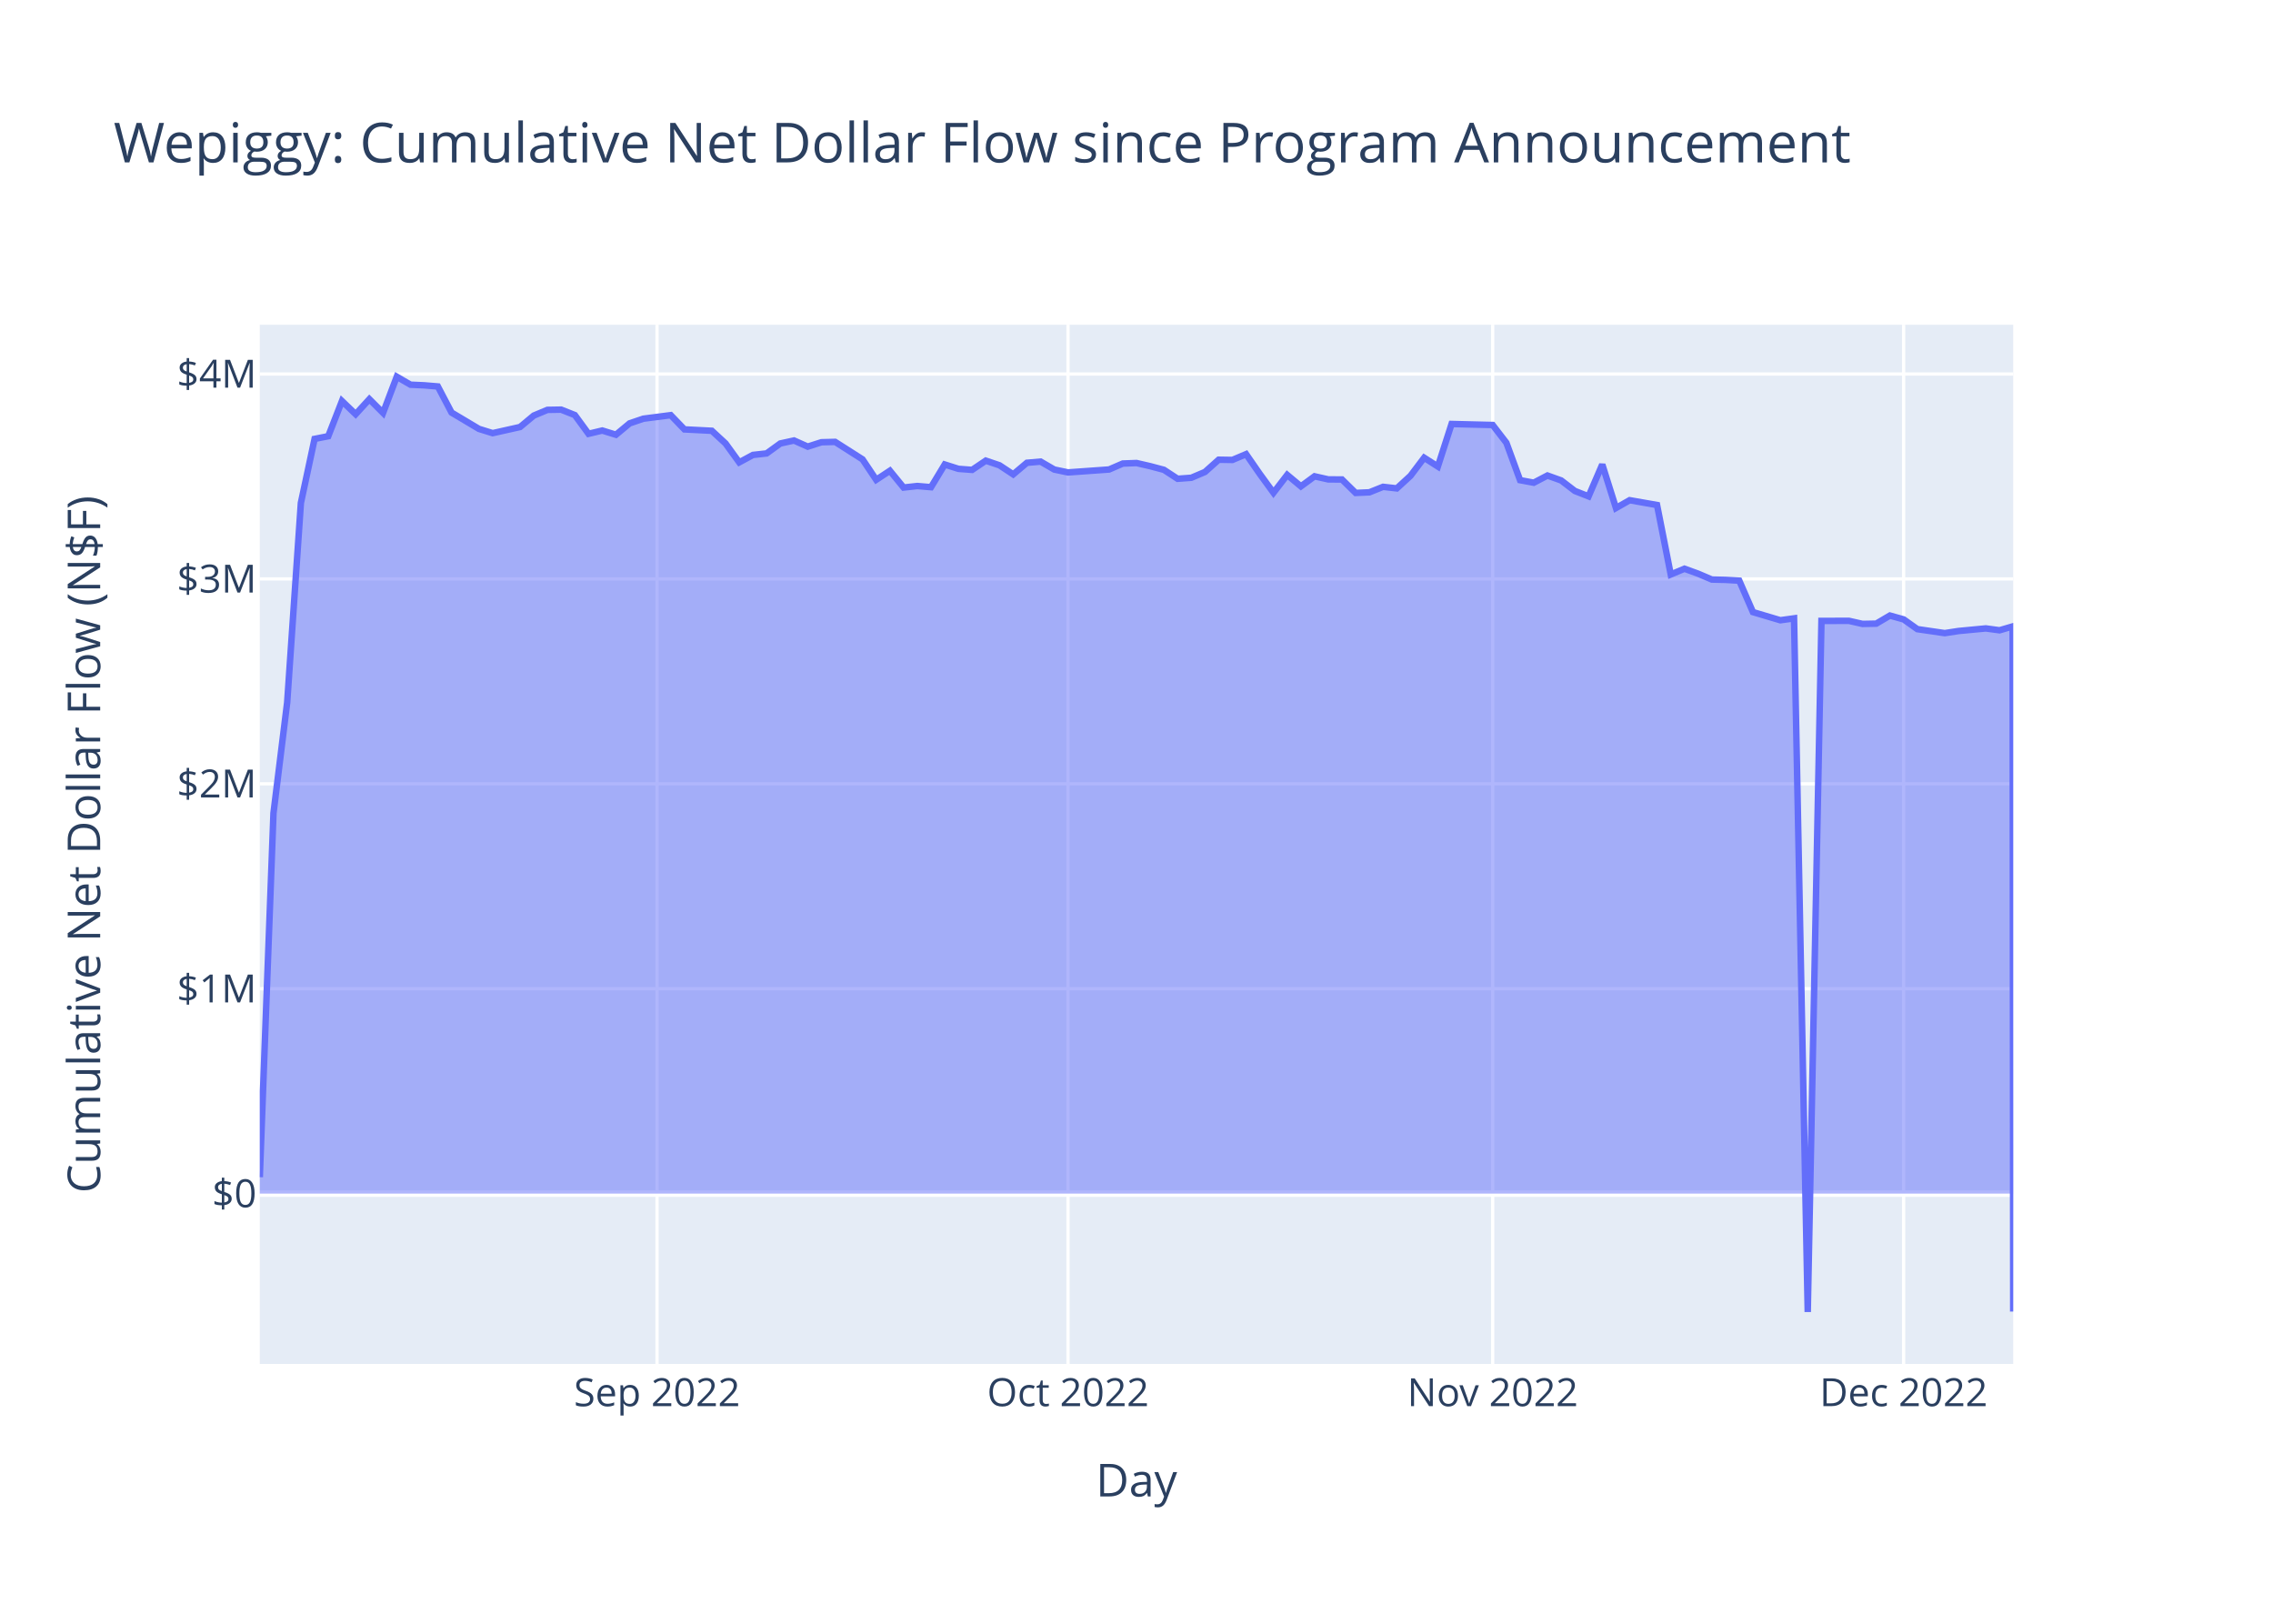
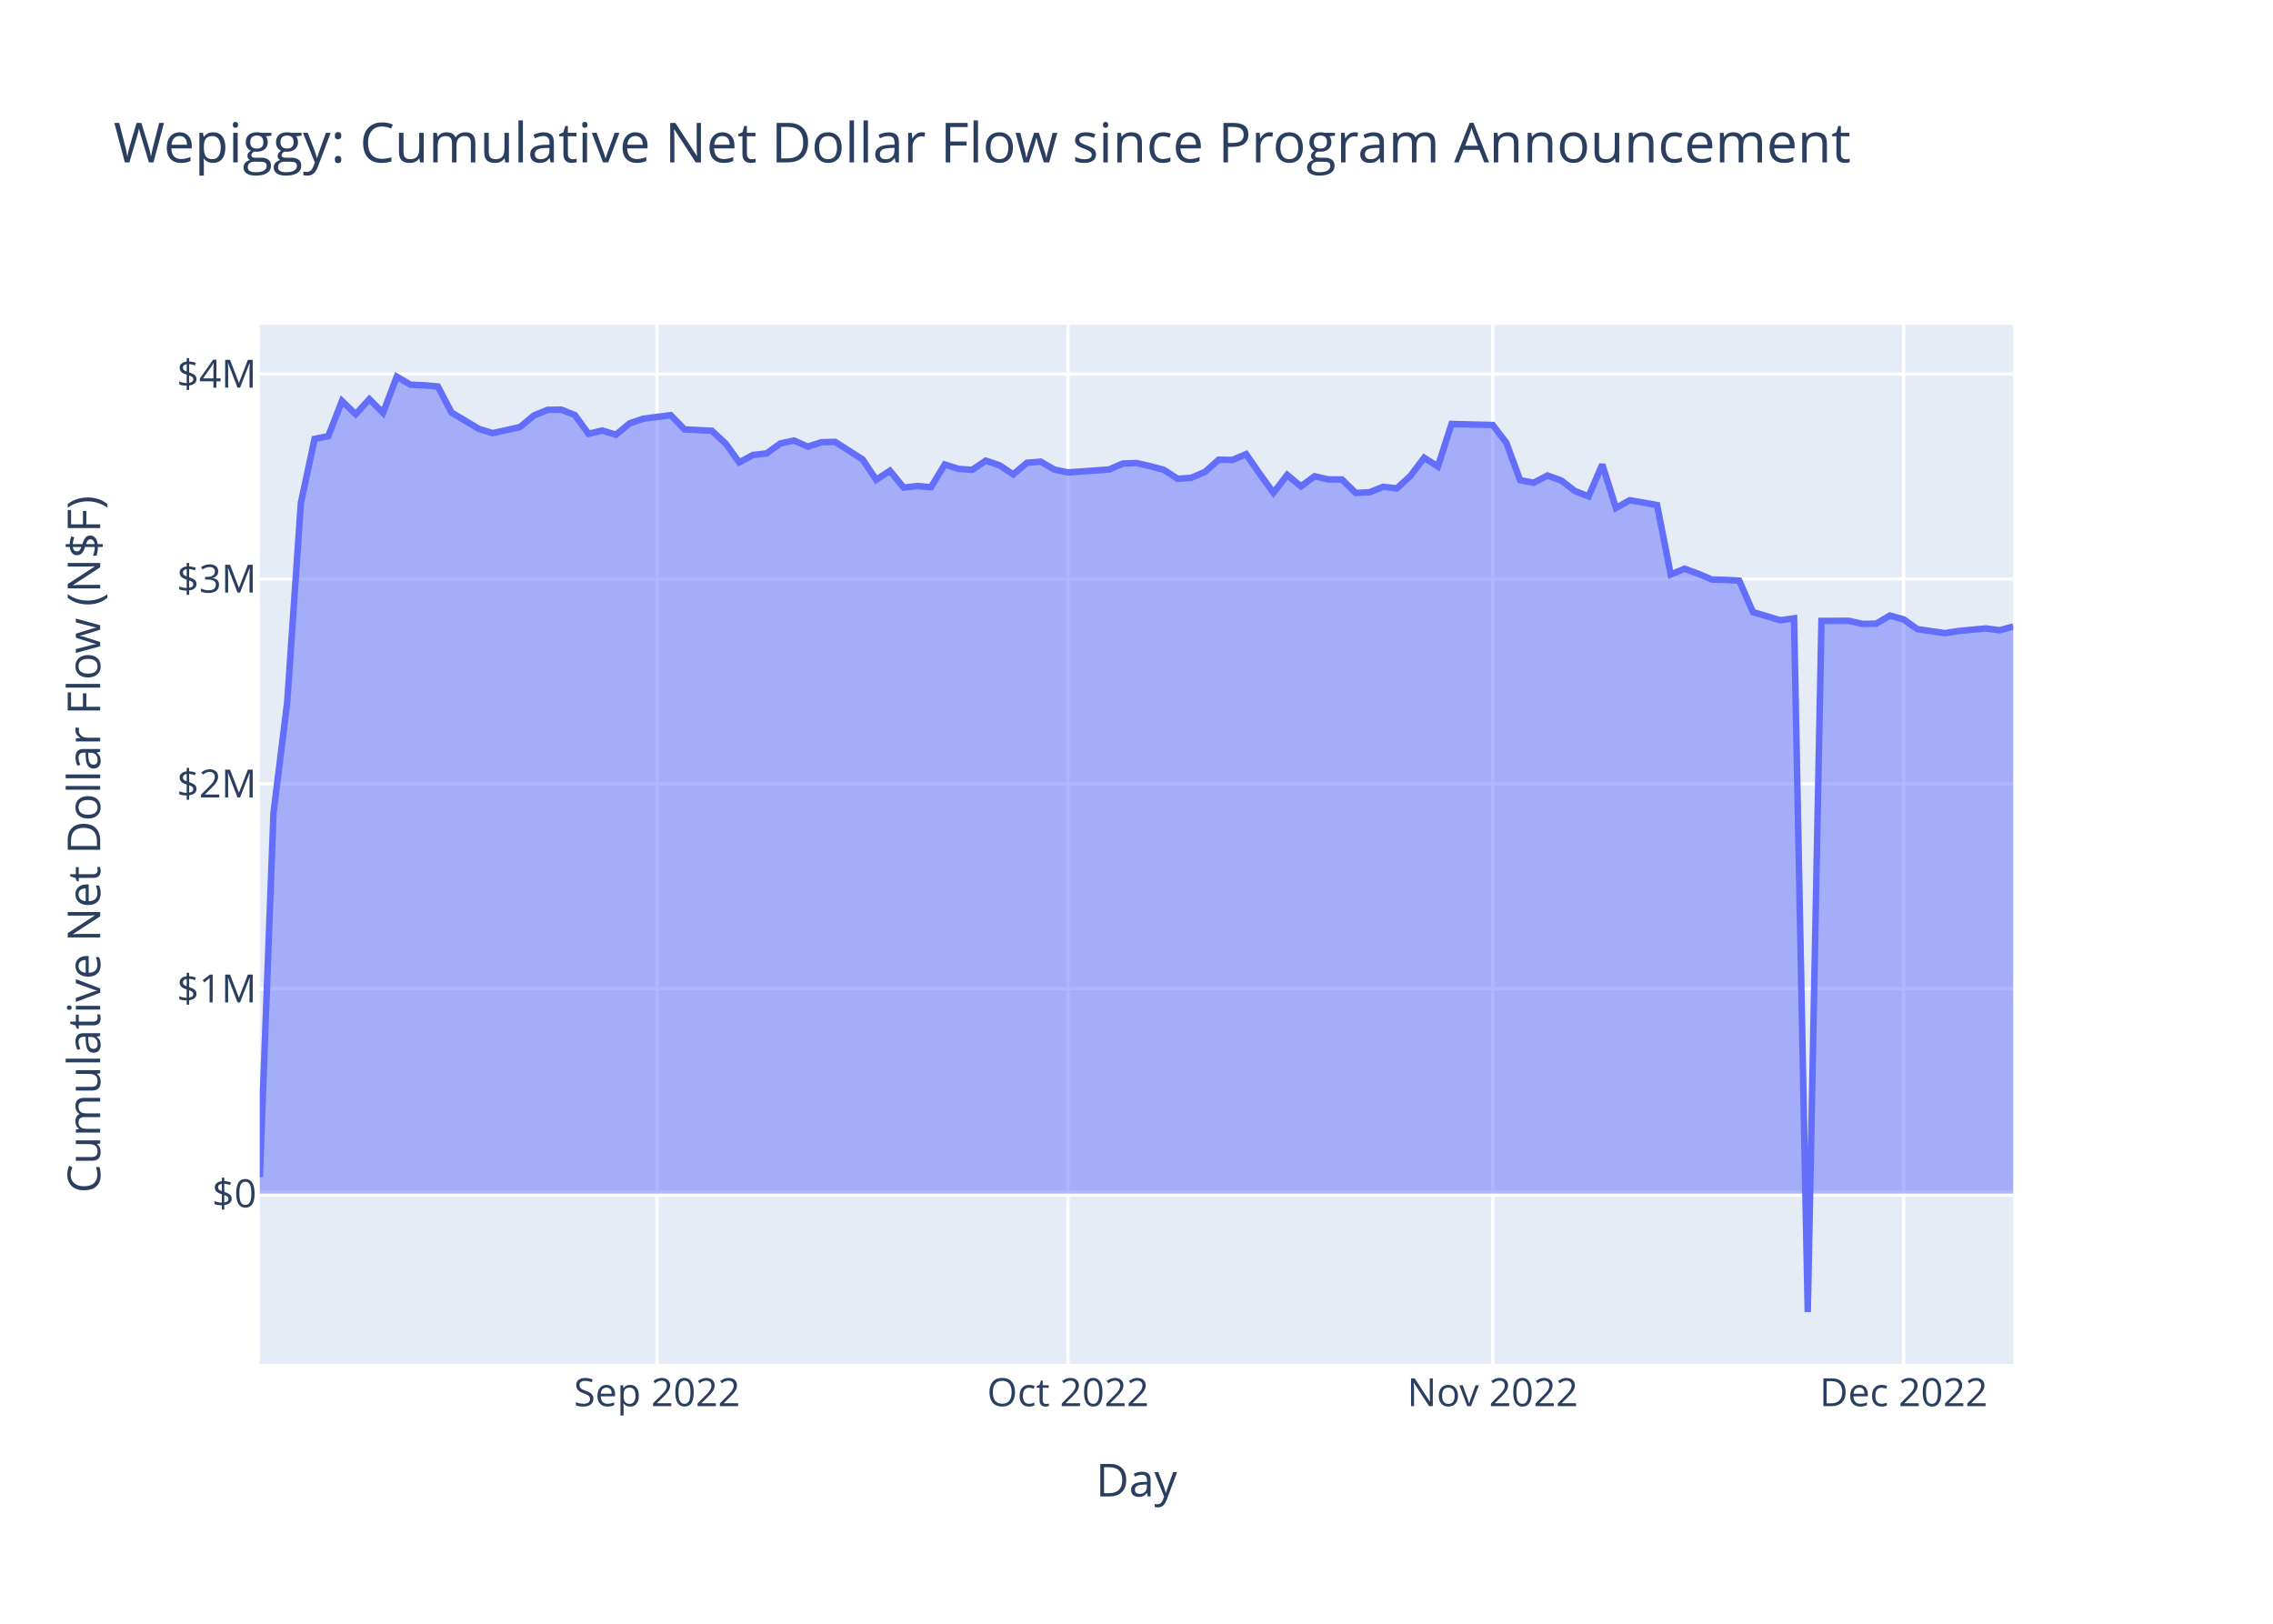
<svg xmlns="http://www.w3.org/2000/svg" class="main-svg" width="700" height="500" style="" viewBox="0 0 700 500">
  <rect x="0" y="0" width="700" height="500" style="fill: rgb(255, 255, 255); fill-opacity: 1;" />
-   <defs id="defs-178297">
+   <defs id="defs-b2506e">
    <g class="clips">
-       <clipPath id="clip178297xyplot" class="plotclip">
+       <clipPath id="clipb2506exyplot" class="plotclip">
        <rect width="540" height="320" />
      </clipPath>
-       <clipPath class="axesclip" id="clip178297x">
+       <clipPath class="axesclip" id="clipb2506ex">
        <rect x="80" y="0" width="540" height="500" />
      </clipPath>
-       <clipPath class="axesclip" id="clip178297y">
+       <clipPath class="axesclip" id="clipb2506ey">
        <rect x="0" y="100" width="700" height="320" />
      </clipPath>
-       <clipPath class="axesclip" id="clip178297xy">
+       <clipPath class="axesclip" id="clipb2506exy">
        <rect x="80" y="100" width="540" height="320" />
      </clipPath>
    </g>
    <g class="gradients" />
    <g class="patterns" />
  </defs>
  <g class="bglayer">
    <rect class="bg" x="80" y="100" width="540" height="320" style="fill: rgb(229, 236, 246); fill-opacity: 1; stroke-width: 0;" />
  </g>
  <g class="layer-below">
    <g class="imagelayer" />
    <g class="shapelayer" />
  </g>
  <g class="cartesianlayer">
    <g class="subplot xy">
      <g class="layer-subplot">
        <g class="shapelayer" />
        <g class="imagelayer" />
      </g>
      <g class="minor-gridlayer">
        <g class="x" />
        <g class="y" />
      </g>
      <g class="gridlayer">
        <g class="x">
          <path class="xgrid crisp" transform="translate(202.34,0)" d="M0,100v320" style="stroke: rgb(255, 255, 255); stroke-opacity: 1; stroke-width: 1px;" />
          <path class="xgrid crisp" transform="translate(328.91,0)" d="M0,100v320" style="stroke: rgb(255, 255, 255); stroke-opacity: 1; stroke-width: 1px;" />
          <path class="xgrid crisp" transform="translate(459.69,0)" d="M0,100v320" style="stroke: rgb(255, 255, 255); stroke-opacity: 1; stroke-width: 1px;" />
          <path class="xgrid crisp" transform="translate(586.25,0)" d="M0,100v320" style="stroke: rgb(255, 255, 255); stroke-opacity: 1; stroke-width: 1px;" />
        </g>
        <g class="y">
          <path class="ygrid crisp" transform="translate(0,304.46)" d="M80,0h540" style="stroke: rgb(255, 255, 255); stroke-opacity: 1; stroke-width: 1px;" />
          <path class="ygrid crisp" transform="translate(0,241.36)" d="M80,0h540" style="stroke: rgb(255, 255, 255); stroke-opacity: 1; stroke-width: 1px;" />
          <path class="ygrid crisp" transform="translate(0,178.27)" d="M80,0h540" style="stroke: rgb(255, 255, 255); stroke-opacity: 1; stroke-width: 1px;" />
          <path class="ygrid crisp" transform="translate(0,115.17)" d="M80,0h540" style="stroke: rgb(255, 255, 255); stroke-opacity: 1; stroke-width: 1px;" />
        </g>
      </g>
      <g class="zerolinelayer">
        <path class="yzl zl crisp" transform="translate(0,367.55)" d="M80,0h540" style="stroke: rgb(255, 255, 255); stroke-opacity: 1; stroke-width: 2px;" />
      </g>
      <path class="xlines-below" />
      <path class="ylines-below" />
      <g class="overlines-below" />
      <g class="xaxislayer-below" />
      <g class="yaxislayer-below" />
      <g class="overaxes-below" />
-       <g class="plot" transform="translate(80,100)" clip-path="url(#clip178297xyplot)">
+       <g class="plot" transform="translate(80,100)" clip-path="url(#clipb2506exyplot)">
        <g class="scatterlayer mlayer">
-           <g class="trace scatter trace8d93e4" style="stroke-miterlimit: 2;">
+           <g class="trace scatter trace2fcef5" style="stroke-miterlimit: 2;">
            <g class="fills">
              <g>
-                 <path class="js-fill" d="M540,267.55L0,267.55L0,262.48L4.22,150.39L8.44,116.3L12.66,54.88L16.88,35.15L21.09,34.32L25.31,23.49L29.53,27.54L33.75,22.92L37.97,27.14L42.19,16L46.41,18.46L50.63,18.65L54.84,19L59.06,27.04L67.5,32.07L71.72,33.38L80.16,31.49L84.38,27.97L88.59,26.21L92.81,26.14L97.03,27.81L101.25,33.58L105.47,32.57L109.69,33.87L113.91,30.36L118.13,28.93L126.56,27.84L130.78,32.22L139.22,32.65L143.44,36.55L147.66,42.37L151.88,40.09L156.09,39.62L160.31,36.56L164.53,35.64L168.75,37.53L172.97,36.18L177.19,36.07L185.63,41.45L189.84,47.74L194.06,44.96L198.28,50.13L202.5,49.66L206.72,50.02L210.94,43.03L215.16,44.37L219.38,44.69L223.59,41.85L227.81,43.28L232.03,46.07L236.25,42.51L240.47,42.14L244.69,44.59L248.91,45.47L261.56,44.57L265.78,42.74L270,42.58L274.22,43.55L278.44,44.67L282.66,47.43L286.88,47.12L291.09,45.33L295.31,41.56L299.53,41.63L303.75,39.85L307.97,45.94L312.19,51.73L316.41,46.24L320.63,49.76L324.84,46.67L329.06,47.62L333.28,47.65L337.5,51.79L341.72,51.6L345.94,49.91L350.16,50.39L354.38,46.52L358.59,40.95L362.81,43.65L367.03,30.56L379.69,30.87L383.91,36.35L388.13,47.86L392.34,48.64L396.56,46.43L400.78,47.94L405,51.18L409.22,52.84L413.44,43.04L417.66,56.43L421.88,54.03L426.09,54.77L430.31,55.51L434.53,76.9L438.75,75.13L442.97,76.66L447.19,78.46L451.41,78.56L455.63,78.8L459.84,88.48L468.28,90.99L472.5,90.41L476.72,304L480.94,91.2L489.38,91.17L493.59,92.12L497.81,92.04L502.03,89.55L506.25,90.73L510.47,93.73L518.91,94.96L523.13,94.31L531.56,93.51L535.78,94.08L539.82,92.9L540,303.88" style="fill: rgb(99, 110, 250); fill-opacity: 0.5; stroke-width: 0;" />
+                 <path class="js-fill" d="M540,267.55L0,267.55L0,262.48L4.22,150.39L8.44,116.3L12.66,54.88L16.88,35.15L21.09,34.32L25.31,23.49L29.53,27.54L33.75,22.92L37.97,27.14L42.19,16L46.41,18.46L50.63,18.65L54.84,19L59.06,27.04L67.5,32.07L71.72,33.38L80.16,31.49L84.38,27.97L88.59,26.21L92.81,26.14L97.03,27.81L101.25,33.58L105.47,32.57L109.69,33.87L113.91,30.36L118.13,28.93L126.56,27.84L130.78,32.22L139.22,32.65L143.44,36.55L147.66,42.37L151.88,40.09L156.09,39.62L160.31,36.56L164.53,35.64L168.75,37.53L172.97,36.18L177.19,36.07L185.63,41.45L189.84,47.74L194.06,44.96L198.28,50.13L202.5,49.66L206.72,50.02L210.94,43.03L215.16,44.37L219.38,44.69L223.59,41.85L227.81,43.28L232.03,46.07L236.25,42.51L240.47,42.14L244.69,44.59L248.91,45.47L261.56,44.57L265.78,42.74L270,42.58L274.22,43.55L278.44,44.67L282.66,47.43L286.88,47.12L291.09,45.33L295.31,41.56L299.53,41.63L303.75,39.85L307.97,45.94L312.19,51.73L316.41,46.24L320.63,49.76L324.84,46.67L329.06,47.62L333.28,47.65L337.5,51.79L341.72,51.6L345.94,49.91L350.16,50.39L354.38,46.52L358.59,40.95L362.81,43.65L367.03,30.56L379.69,30.87L383.91,36.35L388.13,47.86L392.34,48.64L396.56,46.43L400.78,47.94L405,51.18L409.22,52.84L413.44,43.04L417.66,56.43L421.88,54.03L426.09,54.77L430.31,55.51L434.53,76.9L438.75,75.13L442.97,76.66L447.19,78.46L451.41,78.56L455.63,78.8L459.84,88.48L468.28,90.99L472.5,90.41L476.72,304L480.94,91.2L489.38,91.17L493.59,92.12L497.81,92.04L502.03,89.55L506.25,90.73L510.47,93.73L518.91,94.96L523.13,94.31L531.56,93.51L535.78,94.08L540,92.93" style="fill: rgb(99, 110, 250); fill-opacity: 0.5; stroke-width: 0;" />
              </g>
            </g>
            <g class="errorbars" />
            <g class="lines">
-               <path class="js-line" d="M0,262.48L4.22,150.39L8.44,116.3L12.66,54.88L16.88,35.15L21.09,34.32L25.31,23.49L29.53,27.54L33.75,22.92L37.97,27.14L42.19,16L46.41,18.46L50.63,18.65L54.84,19L59.06,27.04L67.5,32.07L71.72,33.38L80.16,31.49L84.38,27.97L88.59,26.21L92.81,26.14L97.03,27.81L101.25,33.58L105.47,32.57L109.69,33.87L113.91,30.36L118.13,28.93L126.56,27.84L130.78,32.22L139.22,32.65L143.44,36.55L147.66,42.37L151.88,40.09L156.09,39.62L160.31,36.56L164.53,35.64L168.75,37.53L172.97,36.18L177.19,36.07L185.63,41.45L189.84,47.74L194.06,44.96L198.28,50.13L202.5,49.66L206.72,50.02L210.94,43.03L215.16,44.37L219.38,44.69L223.59,41.85L227.81,43.28L232.03,46.07L236.25,42.51L240.47,42.14L244.69,44.59L248.91,45.47L261.56,44.57L265.78,42.74L270,42.58L274.22,43.55L278.44,44.67L282.66,47.43L286.88,47.12L291.09,45.33L295.31,41.56L299.53,41.63L303.75,39.85L307.97,45.94L312.19,51.73L316.41,46.24L320.63,49.76L324.84,46.67L329.06,47.62L333.28,47.65L337.5,51.79L341.72,51.6L345.94,49.91L350.16,50.39L354.38,46.52L358.59,40.95L362.81,43.65L367.03,30.56L379.69,30.87L383.91,36.35L388.13,47.86L392.34,48.64L396.56,46.43L400.78,47.94L405,51.18L409.22,52.84L413.44,43.04L417.66,56.43L421.88,54.03L426.09,54.77L430.31,55.51L434.53,76.9L438.75,75.13L442.97,76.66L447.19,78.46L451.41,78.56L455.63,78.8L459.84,88.48L468.28,90.99L472.5,90.41L476.72,304L480.94,91.2L489.38,91.17L493.59,92.12L497.81,92.04L502.03,89.55L506.25,90.73L510.47,93.73L518.91,94.96L523.13,94.31L531.56,93.51L535.78,94.08L539.82,92.9L540,303.88" style="vector-effect: non-scaling-stroke; fill: none; stroke: rgb(99, 110, 250); stroke-opacity: 1; stroke-width: 2px; opacity: 1;" />
+               <path class="js-line" d="M0,262.48L4.22,150.39L8.44,116.3L12.66,54.88L16.88,35.15L21.09,34.32L25.31,23.49L29.53,27.54L33.75,22.92L37.97,27.14L42.19,16L46.41,18.46L50.63,18.65L54.84,19L59.06,27.04L67.5,32.07L71.72,33.38L80.16,31.49L84.38,27.97L88.59,26.21L92.81,26.14L97.03,27.81L101.25,33.58L105.47,32.57L109.69,33.87L113.91,30.36L118.13,28.93L126.56,27.84L130.78,32.22L139.22,32.65L143.44,36.55L147.66,42.37L151.88,40.09L156.09,39.62L160.31,36.56L164.53,35.64L168.75,37.53L172.97,36.18L177.19,36.07L185.63,41.45L189.84,47.74L194.06,44.96L198.28,50.13L202.5,49.66L206.72,50.02L210.94,43.03L215.16,44.37L219.38,44.69L223.59,41.85L227.81,43.28L232.03,46.07L236.25,42.51L240.47,42.14L244.69,44.59L248.91,45.47L261.56,44.57L265.78,42.74L270,42.58L274.22,43.55L278.44,44.67L282.66,47.43L286.88,47.12L291.09,45.33L295.31,41.56L299.53,41.63L303.75,39.85L307.97,45.94L312.19,51.73L316.41,46.24L320.63,49.76L324.84,46.67L329.06,47.62L333.28,47.65L337.5,51.79L341.72,51.6L345.94,49.91L350.16,50.39L354.38,46.52L358.59,40.95L362.81,43.65L367.03,30.56L379.69,30.87L383.91,36.35L388.13,47.86L392.34,48.64L396.56,46.43L400.78,47.94L405,51.18L409.22,52.84L413.44,43.04L417.66,56.43L421.88,54.03L426.09,54.77L430.31,55.51L434.53,76.9L438.75,75.13L442.97,76.66L447.19,78.46L451.41,78.56L455.63,78.8L459.84,88.48L468.28,90.99L472.5,90.41L476.72,304L480.94,91.2L489.38,91.17L493.59,92.12L497.81,92.04L502.03,89.55L506.25,90.73L510.47,93.73L518.91,94.96L523.13,94.31L531.56,93.51L535.78,94.08L540,92.93" style="vector-effect: non-scaling-stroke; fill: none; stroke: rgb(99, 110, 250); stroke-opacity: 1; stroke-width: 2px; opacity: 1;" />
            </g>
            <g class="points" />
            <g class="text" />
          </g>
        </g>
      </g>
      <g class="overplot" />
      <path class="xlines-above crisp" d="M0,0" style="fill: none;" />
      <path class="ylines-above crisp" d="M0,0" style="fill: none;" />
      <g class="overlines-above" />
      <g class="xaxislayer-above">
        <g class="xtick">
          <text text-anchor="middle" x="0" y="433" transform="translate(202.34,0)" style="font-family: 'Open Sans', verdana, arial, sans-serif; font-size: 12px; fill: rgb(42, 63, 95); fill-opacity: 1; white-space: pre; opacity: 1;">Sep 2022</text>
        </g>
        <g class="xtick">
          <text text-anchor="middle" x="0" y="433" style="font-family: 'Open Sans', verdana, arial, sans-serif; font-size: 12px; fill: rgb(42, 63, 95); fill-opacity: 1; white-space: pre; opacity: 1;" transform="translate(328.91,0)">Oct 2022</text>
        </g>
        <g class="xtick">
          <text text-anchor="middle" x="0" y="433" style="font-family: 'Open Sans', verdana, arial, sans-serif; font-size: 12px; fill: rgb(42, 63, 95); fill-opacity: 1; white-space: pre; opacity: 1;" transform="translate(459.69,0)">Nov 2022</text>
        </g>
        <g class="xtick">
          <text text-anchor="middle" x="0" y="433" style="font-family: 'Open Sans', verdana, arial, sans-serif; font-size: 12px; fill: rgb(42, 63, 95); fill-opacity: 1; white-space: pre; opacity: 1;" transform="translate(586.25,0)">Dec 2022</text>
        </g>
      </g>
      <g class="yaxislayer-above">
        <g class="ytick">
          <text text-anchor="end" x="79" y="4.2" transform="translate(0,367.55)" style="font-family: 'Open Sans', verdana, arial, sans-serif; font-size: 12px; fill: rgb(42, 63, 95); fill-opacity: 1; white-space: pre; opacity: 1;">$0</text>
        </g>
        <g class="ytick">
          <text text-anchor="end" x="79" y="4.2" style="font-family: 'Open Sans', verdana, arial, sans-serif; font-size: 12px; fill: rgb(42, 63, 95); fill-opacity: 1; white-space: pre; opacity: 1;" transform="translate(0,304.46)">$1M</text>
        </g>
        <g class="ytick">
          <text text-anchor="end" x="79" y="4.2" style="font-family: 'Open Sans', verdana, arial, sans-serif; font-size: 12px; fill: rgb(42, 63, 95); fill-opacity: 1; white-space: pre; opacity: 1;" transform="translate(0,241.36)">$2M</text>
        </g>
        <g class="ytick">
          <text text-anchor="end" x="79" y="4.2" style="font-family: 'Open Sans', verdana, arial, sans-serif; font-size: 12px; fill: rgb(42, 63, 95); fill-opacity: 1; white-space: pre; opacity: 1;" transform="translate(0,178.27)">$3M</text>
        </g>
        <g class="ytick">
          <text text-anchor="end" x="79" y="4.2" style="font-family: 'Open Sans', verdana, arial, sans-serif; font-size: 12px; fill: rgb(42, 63, 95); fill-opacity: 1; white-space: pre; opacity: 1;" transform="translate(0,115.17)">$4M</text>
        </g>
      </g>
      <g class="overaxes-above" />
    </g>
  </g>
  <g class="polarlayer" />
  <g class="smithlayer" />
  <g class="ternarylayer" />
  <g class="geolayer" />
  <g class="funnelarealayer" />
  <g class="pielayer" />
  <g class="iciclelayer" />
  <g class="treemaplayer" />
  <g class="sunburstlayer" />
  <g class="glimages" />
-   <defs id="topdefs-178297">
+   <defs id="topdefs-b2506e">
    <g class="clips" />
  </defs>
  <g class="layer-above">
    <g class="imagelayer" />
    <g class="shapelayer" />
  </g>
  <g class="infolayer">
    <g class="g-gtitle">
      <text class="gtitle" x="35" y="50" text-anchor="start" dy="0em" style="font-family: 'Open Sans', verdana, arial, sans-serif; font-size: 17px; fill: rgb(42, 63, 95); opacity: 1; font-weight: normal; white-space: pre;">Wepiggy: Cumulative Net Dollar Flow since Program Announcement</text>
    </g>
    <g class="g-xtitle">
      <text class="xtitle" x="350" y="460.8" text-anchor="middle" style="font-family: 'Open Sans', verdana, arial, sans-serif; font-size: 14px; fill: rgb(42, 63, 95); opacity: 1; font-weight: normal; white-space: pre;">Day</text>
    </g>
    <g class="g-ytitle">
      <text class="ytitle" transform="rotate(-90,30.85625,260)" x="30.856" y="260" text-anchor="middle" style="font-family: 'Open Sans', verdana, arial, sans-serif; font-size: 14px; fill: rgb(42, 63, 95); opacity: 1; font-weight: normal; white-space: pre;">Cumulative Net Dollar Flow (N$F)</text>
    </g>
  </g>
</svg>
